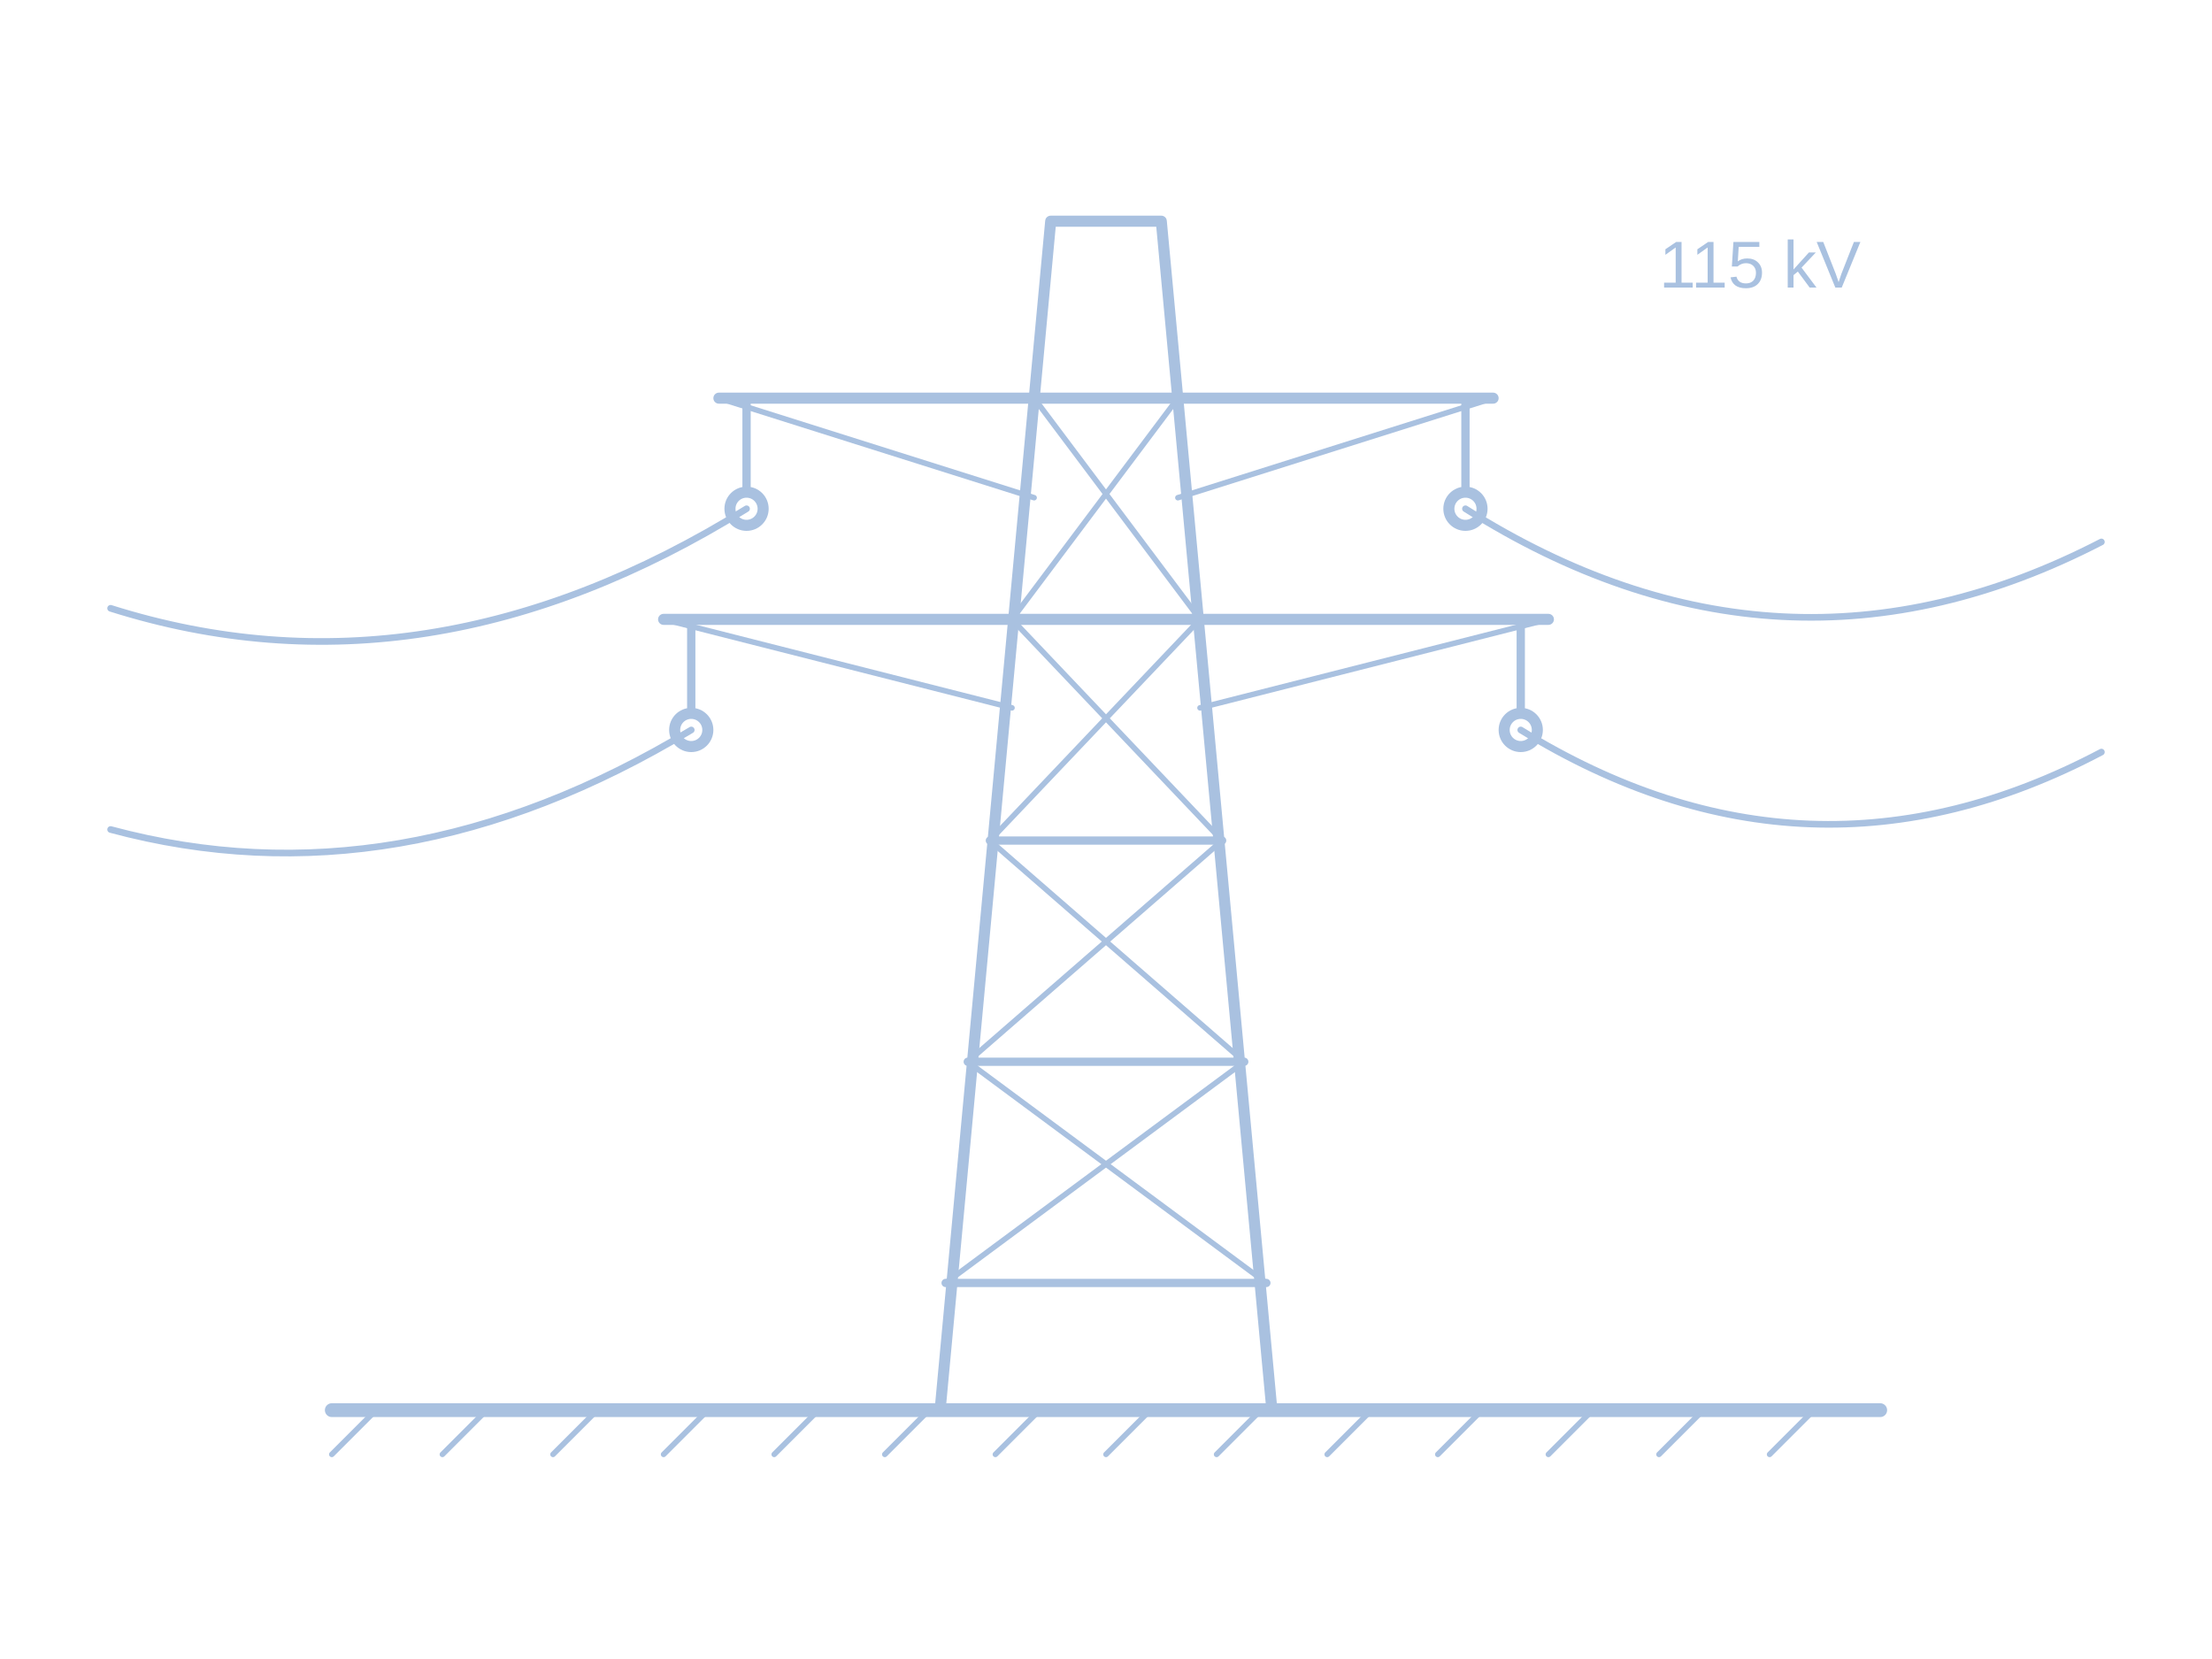
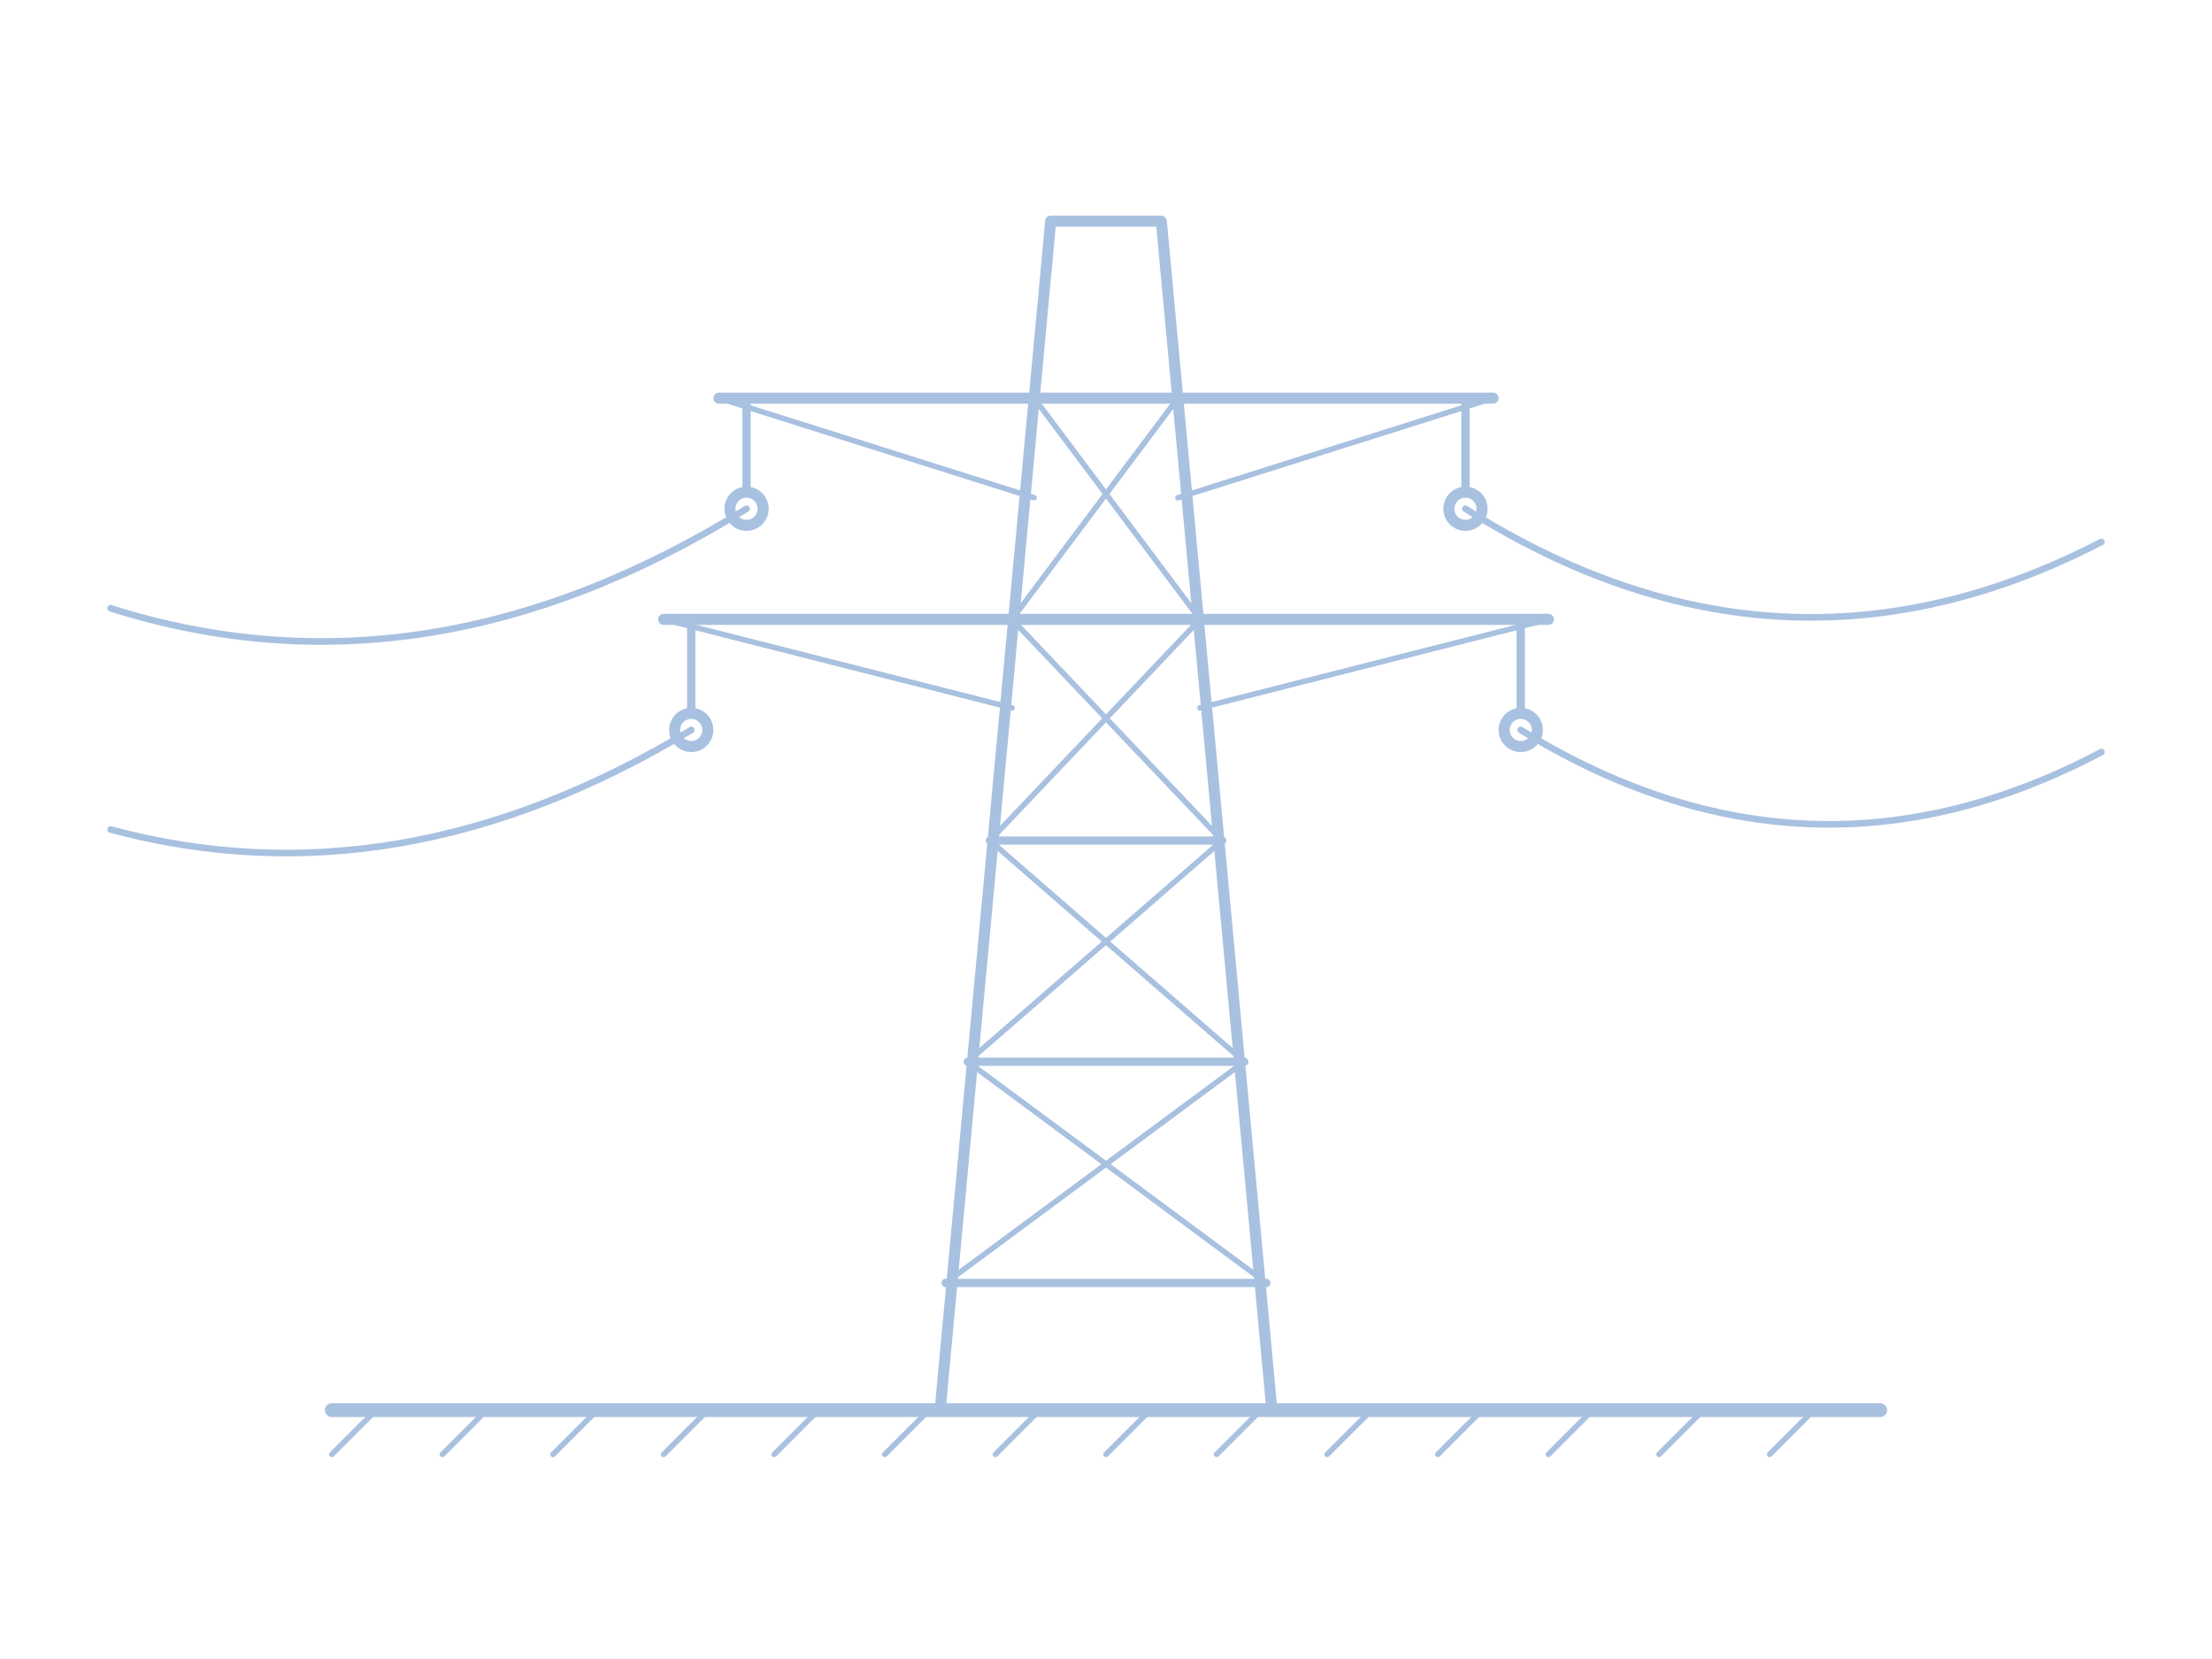
<svg xmlns="http://www.w3.org/2000/svg" viewBox="0 0 400 300" fill="none" stroke="#A9C1E0" stroke-width="2" stroke-linecap="round" stroke-linejoin="round">
  <path d="M170 255L190 40h20l20 215" />
  <path d="M190 40l-3 32M210 40l3 32" stroke-width="1" />
  <path d="M187 72h26M183 112h34M179 152h42M175 192h50M171 232h58" stroke-width="1.5" />
  <path d="M187 72l30 40M213 72l-30 40M183 112l38 40M217 112l-38 40M179 152l46 40M221 152l-46 40M175 192l54 40M225 192l-54 40" stroke-width="1" />
  <path d="M130 72h140M120 112h160" stroke-width="2" />
  <path d="M130 72l57 18M270 72l-57 18M120 112l63 16M280 112l-63 16" stroke-width="1" />
  <path d="M135 72v16M265 72v16M125 112v16M275 112v16" stroke-width="1.5" />
  <circle cx="135" cy="92" r="3" />
  <circle cx="265" cy="92" r="3" />
  <circle cx="125" cy="132" r="3" />
  <circle cx="275" cy="132" r="3" />
  <path d="M20 110q57 18 115-18M265 92q57 36 115 6M20 150q52 14 105-18M275 132q52 32 105 4" stroke-width="1.2" />
  <path d="M60 255h280" stroke-width="2.5" />
  <path d="M60 263l8-8M80 263l8-8M100 263l8-8M120 263l8-8M140 263l8-8M160 263l8-8M180 263l8-8M200 263l8-8M220 263l8-8M240 263l8-8M260 263l8-8M280 263l8-8M300 263l8-8M320 263l8-8" stroke-width="1" />
-   <text x="300" y="52" fill="#A9C1E0" stroke="none" font-family="Arial, sans-serif" font-size="12">115 kV</text>
</svg>
